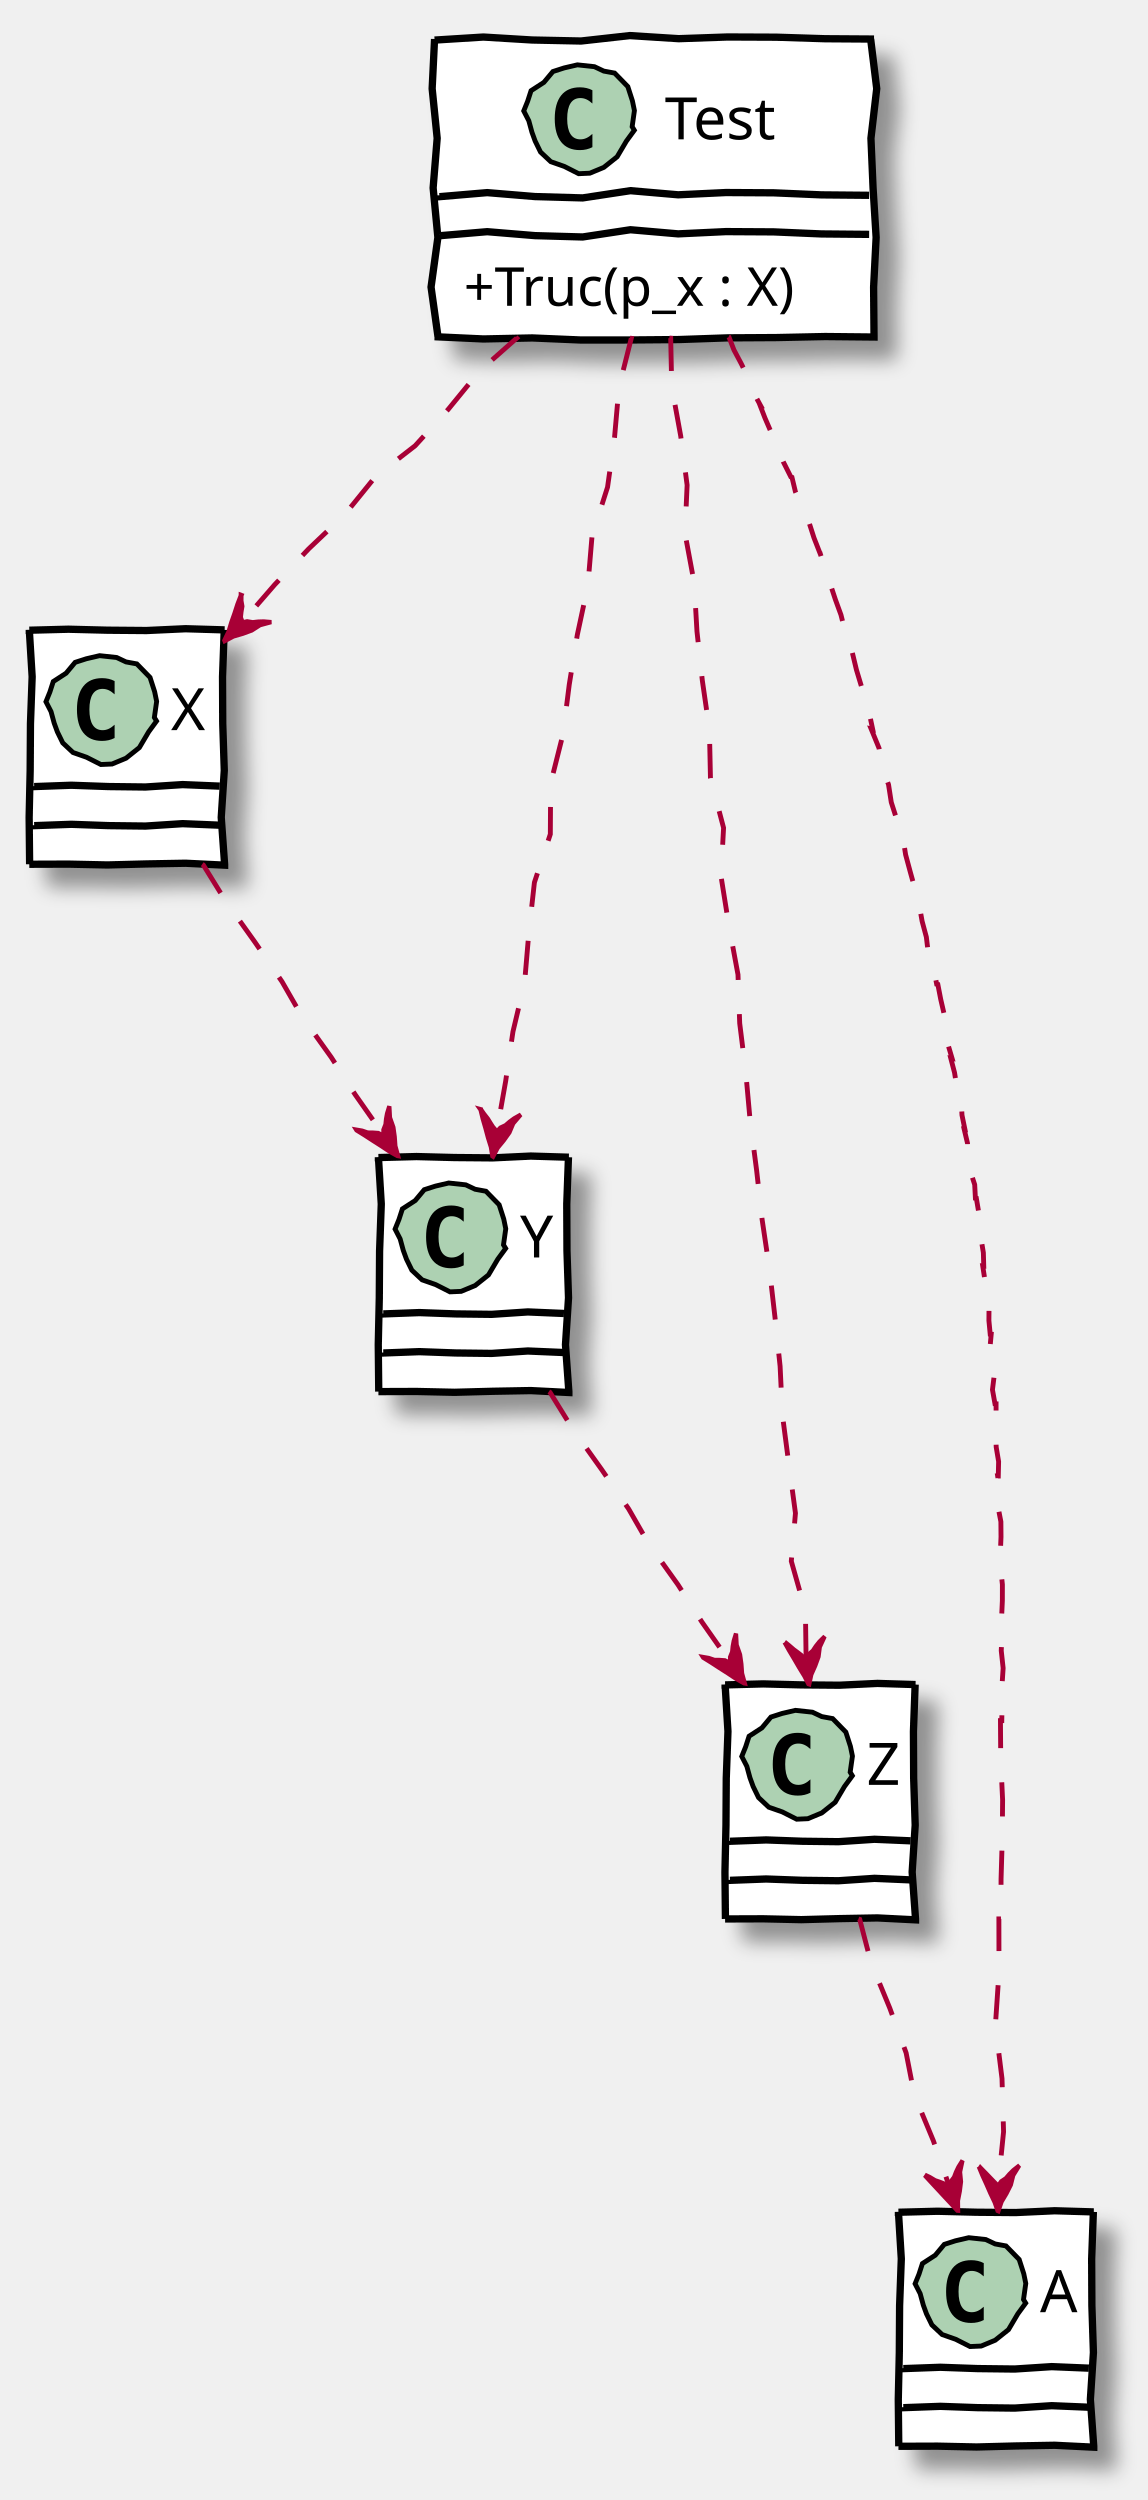
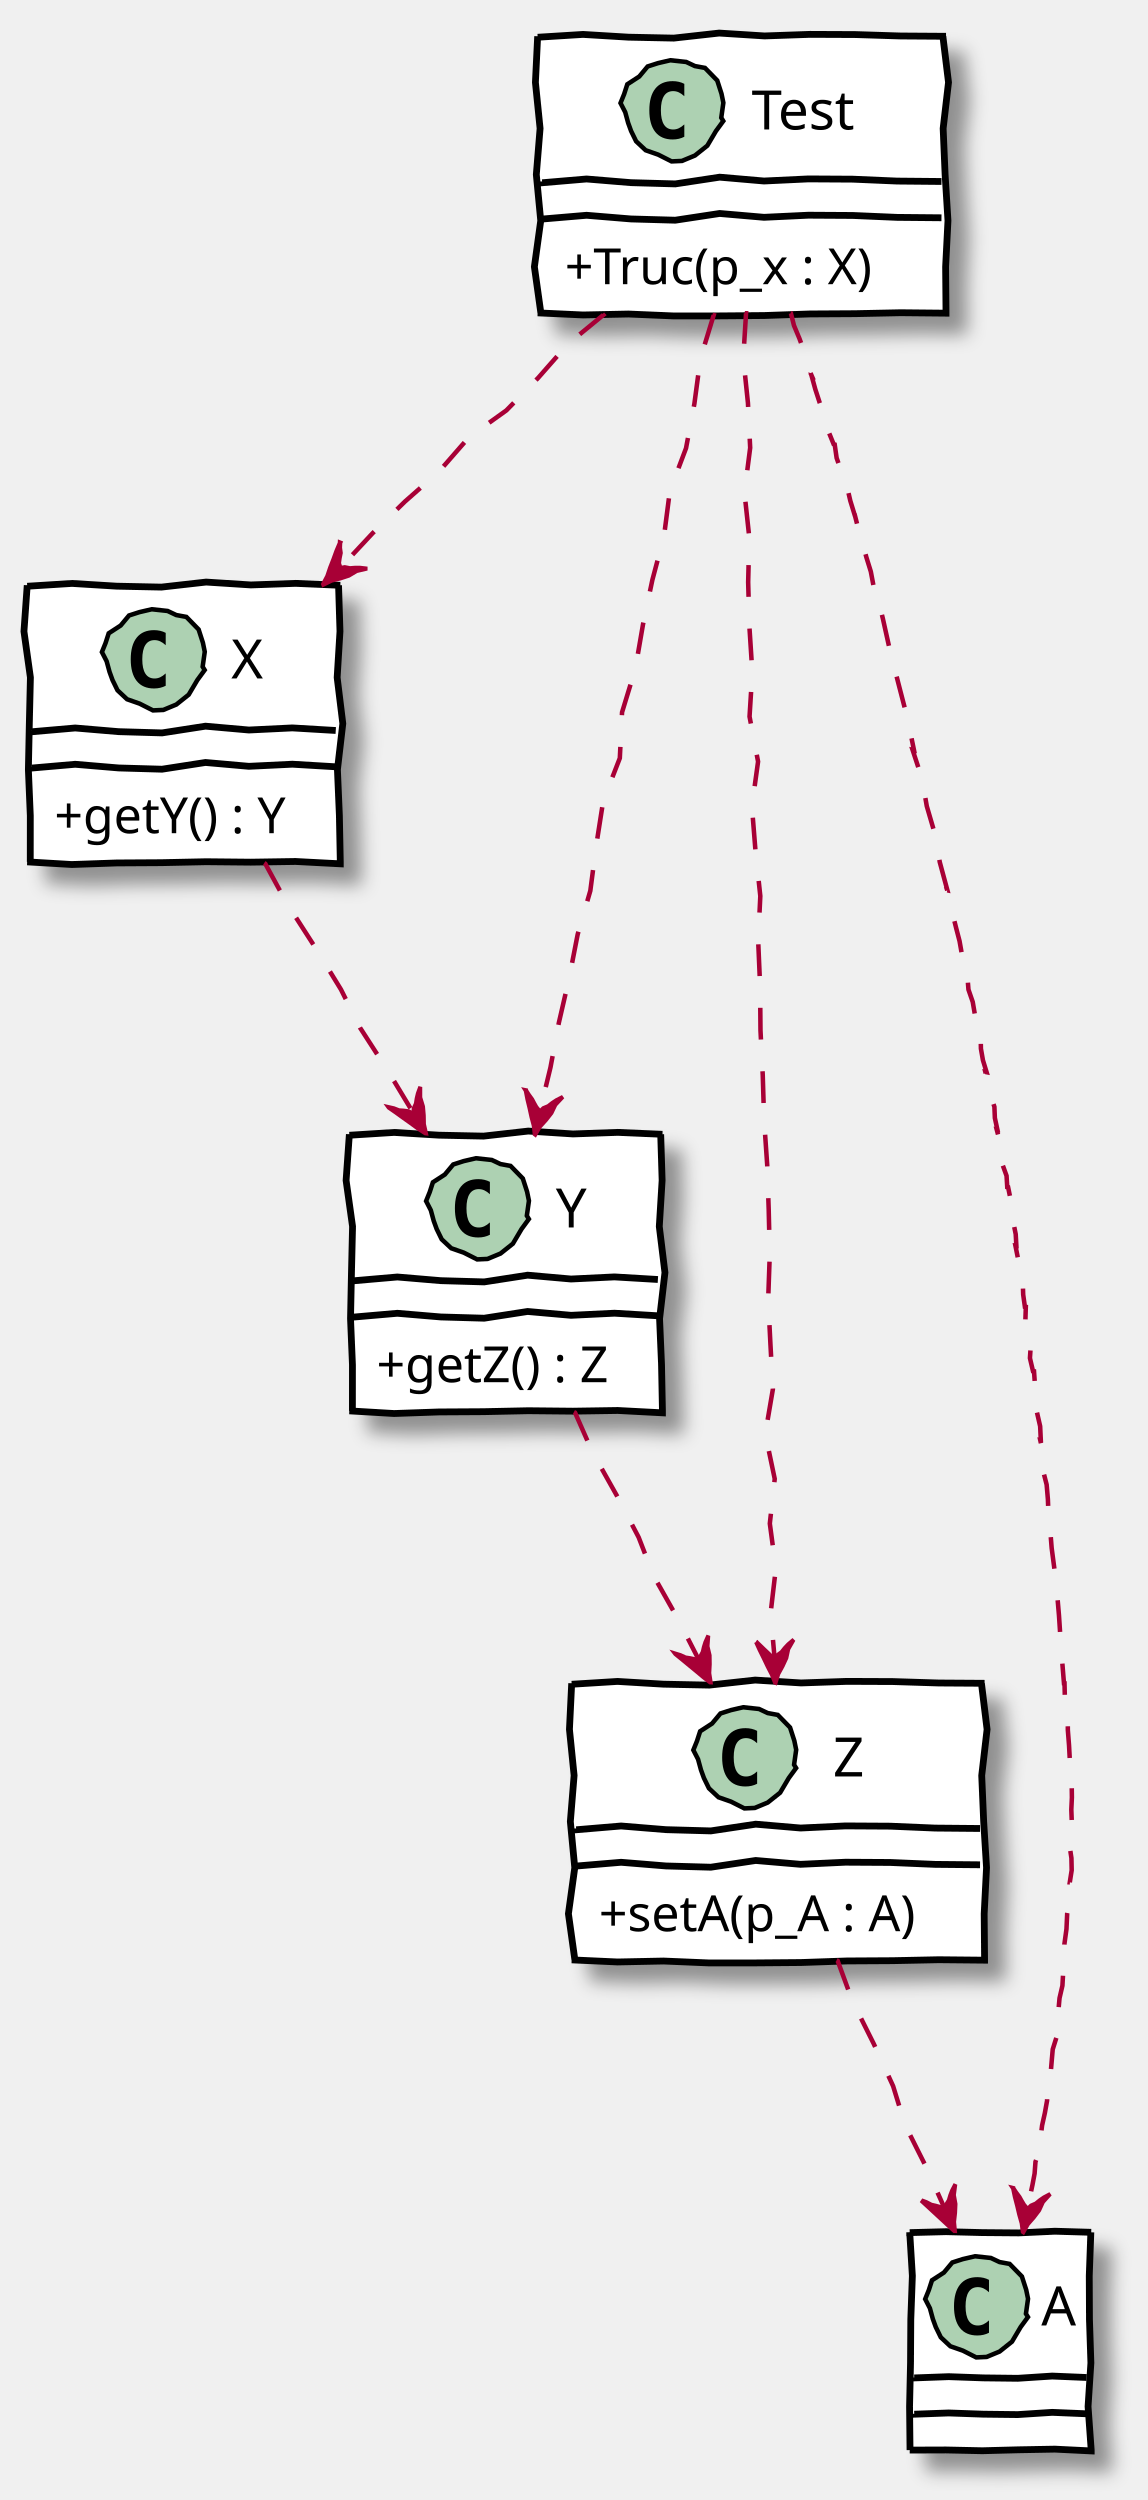
- <svg xmlns="http://www.w3.org/2000/svg" contentScriptType="application/ecmascript" contentStyleType="text/css" height="512px" preserveAspectRatio="none" style="width:235px;height:512px;" version="1.1" viewBox="0 0 235 512" width="235px" zoomAndPan="magnify">
+ <svg xmlns="http://www.w3.org/2000/svg" contentScriptType="application/ecmascript" contentStyleType="text/css" height="551px" preserveAspectRatio="none" style="width:253px;height:551px;" version="1.1" viewBox="0 0 253 551" width="253px" zoomAndPan="magnify">
  <defs>
-     <filter height="300%" id="f1698s5y8nftbn" width="300%" x="-1" y="-1">
+     <filter height="300%" id="fm6v992cgkgsv" width="300%" x="-1" y="-1">
      <feGaussianBlur result="blurOut" stdDeviation="2.0" />
      <feColorMatrix in="blurOut" result="blurOut2" type="matrix" values="0 0 0 0 0 0 0 0 0 0 0 0 0 0 0 0 0 0 .4 0" />
      <feOffset dx="4.0" dy="4.0" in="blurOut2" result="blurOut3" />
      <feBlend in="SourceGraphic" in2="blurOut3" mode="normal" />
    </filter>
  </defs>
  <g>
-     <polygon fill="#FFFFFF" filter="url(#f1698s5y8nftbn)" points="89,8,89,8.21,99,7.586,109,8.193,119,8.4,129,7.287,139,7.922,149,7.574,159,7.617,169,7.932,179,8,178.309,8,179.554,18.159,178.37,28.318,178.802,38.477,179.432,48.637,178.914,58.796,179,68.955,179,69.023,169,68.923,159,69.134,149,69.194,139,69.541,129,69.626,119,69.634,109,69.21,99,69.419,89,68.955,89.702,68.955,88.279,58.796,89.678,48.637,88.704,38.477,89.534,28.318,88.505,18.159,89,8" style="stroke: #000000; stroke-width: 1.5;" />
-     <polygon fill="#ADD1B2" points="129.911,26.676,128.298,28.879,126.391,32.106,123.664,34.28,120.797,35.47,118.512,35.573,115.575,34.086,112.803,33.114,110.7,31.141,109.596,28.883,108.942,27.084,108.301,24.736,107.26,22.715,108.06,20.741,108.76,18.579,111.389,16.869,113.239,14.651,115.528,13.914,118.25,13.28,121.74,13.657,123.652,14.559,125.875,14.967,128.577,17.736,129.519,20.659,129.929,22.653,129.465,25.94" style="stroke: #000000; stroke-width: 1.0;" />
-     <path d="M121.323,30.143 Q120.742,30.442 120.103,30.591 Q119.464,30.741 118.758,30.741 Q116.251,30.741 114.931,29.089 Q113.612,27.437 113.612,24.316 Q113.612,21.186 114.931,19.535 Q116.251,17.883 118.758,17.883 Q119.464,17.883 120.111,18.032 Q120.759,18.182 121.323,18.48 L121.323,21.203 Q120.692,20.622 120.099,20.352 Q119.505,20.082 118.874,20.082 Q117.53,20.082 116.845,21.149 Q116.16,22.216 116.16,24.316 Q116.16,26.408 116.845,27.474 Q117.53,28.541 118.874,28.541 Q119.505,28.541 120.099,28.271 Q120.692,28.002 121.323,27.42 Z " />
-     <text fill="#000000" font-family="sans-serif" font-size="12" lengthAdjust="spacingAndGlyphs" textLength="25" x="136.15" y="28.535">Test</text>
-     <path d="M90,40 L90,40.28 L99.778,39.448 L109.556,40.258 L119.333,40.533 L129.111,39.049 L138.889,39.896 L148.667,39.431 L158.444,39.489 L168.222,39.909 L178,40 " fill="#FFFFFF" style="stroke: #000000; stroke-width: 1.5;" />
-     <path d="M90,48 L90,48.28 L99.778,47.448 L109.556,48.258 L119.333,48.533 L129.111,47.049 L138.889,47.896 L148.667,47.431 L158.444,47.489 L168.222,47.909 L178,48 " fill="#FFFFFF" style="stroke: #000000; stroke-width: 1.5;" />
-     <text fill="#000000" font-family="sans-serif" font-size="11" lengthAdjust="spacingAndGlyphs" textLength="78" x="95" y="62.635">+Truc(p_x : X)</text>
-     <polygon fill="#FFFFFF" filter="url(#f1698s5y8nftbn)" points="6,129,6,129.07,14,128.862,22,129.064,30,129.133,38,128.762,46,129,45.922,129,45.574,138.6,45.617,148.2,45.932,157.8,45.309,167.4,46,177,46,177.185,38,176.79,30,176.934,22,177.144,14,176.971,6,177,6.068,177,5.968,167.4,6.178,157.8,6.239,148.2,6.586,138.6,6,129" style="stroke: #000000; stroke-width: 1.5;" />
-     <polygon fill="#ADD1B2" points="32.061,147.676,30.448,149.879,28.541,153.106,25.814,155.28,22.947,156.47,20.662,156.573,17.725,155.085,14.953,154.114,12.85,152.141,11.746,149.883,11.092,148.084,10.451,145.736,9.41,143.714,10.21,141.741,10.91,139.579,13.539,137.869,15.389,135.651,17.678,134.914,20.4,134.28,23.89,134.657,25.802,135.559,28.025,135.967,30.727,138.736,31.669,141.659,32.079,143.653,31.615,146.94" style="stroke: #000000; stroke-width: 1.0;" />
-     <path d="M23.473,151.143 Q22.892,151.442 22.253,151.591 Q21.614,151.741 20.908,151.741 Q18.401,151.741 17.081,150.089 Q15.762,148.437 15.762,145.316 Q15.762,142.186 17.081,140.535 Q18.401,138.883 20.908,138.883 Q21.614,138.883 22.261,139.032 Q22.909,139.182 23.473,139.481 L23.473,142.203 Q22.842,141.622 22.249,141.352 Q21.655,141.083 21.024,141.083 Q19.68,141.083 18.995,142.149 Q18.31,143.216 18.31,145.316 Q18.31,147.408 18.995,148.474 Q19.68,149.541 21.024,149.541 Q21.655,149.541 22.249,149.271 Q22.842,149.001 23.473,148.42 Z " />
-     <text fill="#000000" font-family="sans-serif" font-size="12" lengthAdjust="spacingAndGlyphs" textLength="8" x="35" y="149.535">X</text>
-     <path d="M7,161 L7,161.093 L14.6,160.816 L22.2,161.086 L29.8,161.178 L37.4,160.683 L45,161 " fill="#FFFFFF" style="stroke: #000000; stroke-width: 1.5;" />
-     <path d="M7,169 L7,169.093 L14.6,168.816 L22.2,169.086 L29.8,169.178 L37.4,168.683 L45,169 " fill="#FFFFFF" style="stroke: #000000; stroke-width: 1.5;" />
-     <polygon fill="#FFFFFF" filter="url(#f1698s5y8nftbn)" points="184,453,184,453.07,192,452.862,200,453.064,208,453.133,216,452.762,224,453,223.922,453,223.573,462.6,223.617,472.2,223.932,481.8,223.309,491.4,224,501,224,501.185,216,500.79,208,500.934,200,501.144,192,500.971,184,501,184.068,501,183.968,491.4,184.179,481.8,184.239,472.2,184.586,462.6,184,453" style="stroke: #000000; stroke-width: 1.5;" />
-     <polygon fill="#ADD1B2" points="210.061,471.676,208.448,473.879,206.541,477.106,203.814,479.28,200.947,480.47,198.662,480.573,195.725,479.086,192.953,478.114,190.85,476.141,189.746,473.883,189.092,472.084,188.451,469.736,187.41,467.714,188.21,465.741,188.91,463.579,191.539,461.87,193.389,459.651,195.678,458.914,198.4,458.28,201.89,458.657,203.802,459.558,206.025,459.967,208.727,462.736,209.669,465.659,210.079,467.653,209.615,470.94" style="stroke: #000000; stroke-width: 1.0;" />
-     <path d="M201.473,475.143 Q200.892,475.442 200.253,475.591 Q199.614,475.741 198.908,475.741 Q196.401,475.741 195.082,474.089 Q193.762,472.437 193.762,469.316 Q193.762,466.187 195.082,464.535 Q196.401,462.883 198.908,462.883 Q199.614,462.883 200.261,463.032 Q200.909,463.182 201.473,463.481 L201.473,466.203 Q200.842,465.622 200.249,465.352 Q199.655,465.082 199.024,465.082 Q197.68,465.082 196.995,466.149 Q196.31,467.216 196.31,469.316 Q196.31,471.408 196.995,472.474 Q197.68,473.541 199.024,473.541 Q199.655,473.541 200.249,473.271 Q200.842,473.002 201.473,472.42 Z " />
-     <text fill="#000000" font-family="sans-serif" font-size="12" lengthAdjust="spacingAndGlyphs" textLength="8" x="213" y="473.535">A</text>
-     <path d="M185,485 L185,485.093 L192.6,484.816 L200.2,485.086 L207.8,485.178 L215.4,484.683 L223,485 " fill="#FFFFFF" style="stroke: #000000; stroke-width: 1.5;" />
-     <path d="M185,493 L185,493.093 L192.6,492.816 L200.2,493.086 L207.8,493.178 L215.4,492.683 L223,493 " fill="#FFFFFF" style="stroke: #000000; stroke-width: 1.5;" />
-     <polygon fill="#FFFFFF" filter="url(#f1698s5y8nftbn)" points="77.5,237,77.5,237.07,85.3,236.862,93.1,237.064,100.9,237.133,108.7,236.762,116.5,237,116.422,237,116.073,246.6,116.117,256.2,116.432,265.8,115.809,275.4,116.5,285,116.5,285.185,108.7,284.79,100.9,284.934,93.1,285.144,85.3,284.971,77.5,285,77.568,285,77.468,275.4,77.678,265.8,77.739,256.2,78.086,246.6,77.5,237" style="stroke: #000000; stroke-width: 1.5;" />
-     <polygon fill="#ADD1B2" points="103.561,255.676,101.948,257.879,100.041,261.106,97.314,263.28,94.447,264.47,92.162,264.573,89.225,263.086,86.453,262.114,84.35,260.141,83.246,257.883,82.592,256.084,81.951,253.736,80.91,251.714,81.71,249.741,82.41,247.579,85.039,245.869,86.889,243.651,89.178,242.914,91.9,242.28,95.39,242.657,97.302,243.559,99.525,243.967,102.227,246.736,103.169,249.659,103.579,251.653,103.115,254.94" style="stroke: #000000; stroke-width: 1.0;" />
-     <path d="M94.973,259.143 Q94.392,259.442 93.753,259.591 Q93.114,259.741 92.408,259.741 Q89.901,259.741 88.582,258.089 Q87.262,256.437 87.262,253.316 Q87.262,250.186 88.582,248.535 Q89.901,246.883 92.408,246.883 Q93.114,246.883 93.761,247.032 Q94.409,247.182 94.973,247.481 L94.973,250.203 Q94.342,249.622 93.749,249.352 Q93.155,249.083 92.524,249.083 Q91.18,249.083 90.495,250.149 Q89.81,251.216 89.81,253.316 Q89.81,255.408 90.495,256.474 Q91.18,257.541 92.524,257.541 Q93.155,257.541 93.749,257.271 Q94.342,257.002 94.973,256.42 Z " />
-     <text fill="#000000" font-family="sans-serif" font-size="12" lengthAdjust="spacingAndGlyphs" textLength="7" x="106.5" y="257.535">Y</text>
-     <path d="M78.5,269 L78.5,269.093 L85.9,268.816 L93.3,269.086 L100.7,269.178 L108.1,268.683 L115.5,269 " fill="#FFFFFF" style="stroke: #000000; stroke-width: 1.5;" />
-     <path d="M78.5,277 L78.5,277.093 L85.9,276.816 L93.3,277.086 L100.7,277.178 L108.1,276.683 L115.5,277 " fill="#FFFFFF" style="stroke: #000000; stroke-width: 1.5;" />
-     <polygon fill="#FFFFFF" filter="url(#f1698s5y8nftbn)" points="148.5,345,148.5,345.07,156.3,344.862,164.1,345.064,171.9,345.133,179.7,344.762,187.5,345,187.422,345,187.073,354.6,187.117,364.2,187.432,373.8,186.809,383.4,187.5,393,187.5,393.185,179.7,392.79,171.9,392.934,164.1,393.144,156.3,392.971,148.5,393,148.568,393,148.468,383.4,148.679,373.8,148.739,364.2,149.086,354.6,148.5,345" style="stroke: #000000; stroke-width: 1.5;" />
-     <polygon fill="#ADD1B2" points="174.561,363.676,172.948,365.879,171.041,369.106,168.314,371.28,165.447,372.47,163.162,372.573,160.225,371.086,157.453,370.114,155.35,368.141,154.246,365.883,153.592,364.084,152.951,361.736,151.91,359.714,152.71,357.741,153.41,355.579,156.039,353.87,157.889,351.651,160.178,350.914,162.9,350.28,166.39,350.657,168.302,351.558,170.525,351.967,173.227,354.736,174.169,357.659,174.579,359.653,174.115,362.94" style="stroke: #000000; stroke-width: 1.0;" />
-     <path d="M165.973,367.143 Q165.392,367.442 164.753,367.591 Q164.114,367.741 163.408,367.741 Q160.901,367.741 159.582,366.089 Q158.262,364.437 158.262,361.316 Q158.262,358.187 159.582,356.535 Q160.901,354.883 163.408,354.883 Q164.114,354.883 164.761,355.032 Q165.409,355.182 165.973,355.481 L165.973,358.203 Q165.342,357.622 164.749,357.352 Q164.155,357.082 163.524,357.082 Q162.18,357.082 161.495,358.149 Q160.81,359.216 160.81,361.316 Q160.81,363.408 161.495,364.474 Q162.18,365.541 163.524,365.541 Q164.155,365.541 164.749,365.271 Q165.342,365.002 165.973,364.42 Z " />
-     <text fill="#000000" font-family="sans-serif" font-size="12" lengthAdjust="spacingAndGlyphs" textLength="7" x="177.5" y="365.535">Z</text>
-     <path d="M149.5,377 L149.5,377.093 L156.9,376.816 L164.3,377.086 L171.7,377.178 L179.1,376.683 L186.5,377 " fill="#FFFFFF" style="stroke: #000000; stroke-width: 1.5;" />
-     <path d="M149.5,385 L149.5,385.093 L156.9,384.816 L164.3,385.086 L171.7,385.178 L179.1,384.683 L186.5,385 " fill="#FFFFFF" style="stroke: #000000; stroke-width: 1.5;" />
-     <path d="M105.62,69.06 L105.822,69.254 L98.224,75.966 L91.811,83.816 L85.012,91.295 L76.944,97.556 L70.558,105.432 L63.225,112.399 L56.269,119.727 L49.64,127.37 " fill="none" style="stroke: #A80036; stroke-width: 1.0; stroke-dasharray: 7.0,7.0;" />
-     <polygon fill="#A80036" points="46.01,131.16,46.036,131.225,47.783,130.292,49.685,129.739,51.536,129.062,53.222,127.978,55.137,127.458,55.136,127.432,54.003,127.336,52.872,127.371,51.743,127.497,50.608,127.31,49.481,127.561,49.665,127.564,49.25,126.426,49.374,125.297,49.563,124.17,49.37,123.035,49.378,121.905,49.399,121.913,48.694,123.752,48.087,125.627,47.432,127.485,46.867,129.376,46.01,131.16" style="stroke: #A80036; stroke-width: 1.0;" />
-     <path d="M149.21,69.01 L149.295,69.049 L150.313,71.669 L151.828,74.519 L153.182,77.294 L154.003,79.822 L155.561,82.692 L155.529,82.679 L156.667,85.612 L157.965,88.613 L159.375,91.662 L160.401,94.548 L161.964,97.662 L162.194,97.75 L162.897,100.691 L164.271,103.888 L165.727,107.116 L166.707,110.162 L167.937,113.304 L167.966,113.313 L168.936,116.439 L170.038,119.607 L171.076,122.754 L172.235,125.941 L173,129 L173.287,129.081 L174.437,133.16 L175.401,137.187 L176.637,141.29 L177.886,145.397 L178.731,149.39 L178.422,149.307 L180.026,153.214 L180.611,156.847 L181.971,160.688 L182.533,164.315 L183.75,168.118 L183.72,168.11 L184.94,171.66 L185.469,175.036 L186.406,178.514 L187.377,182.001 L188.101,185.427 L188.281,185.468 L188.845,188.654 L189.718,191.91 L190.092,195.051 L191.209,198.364 L191.832,201.563 L192.07,201.613 L192.657,204.645 L193.361,207.702 L193.516,210.645 L194.073,213.671 L194.988,216.772 L194.716,216.723 L195.488,219.673 L195.954,222.567 L196.863,225.542 L197.014,228.379 L197.616,231.298 L197.466,231.276 L198.146,234.132 L198.182,236.89 L198.676,239.718 L199.618,242.614 L199.762,245.388 L199.955,245.412 L200.428,248.208 L200.304,250.93 L200.929,253.744 L201.391,256.539 L201.472,259.286 L201.263,259.267 L201.694,262.072 L202.056,264.872 L202.553,267.685 L202.527,270.447 L202.793,273.238 L202.998,273.252 L202.743,276.071 L202.883,278.917 L203.602,281.803 L203.256,284.616 L203.769,287.488 L203.995,287.499 L203.997,290.451 L203.922,293.401 L204.02,296.358 L204.517,299.333 L204.449,302.283 L204.316,302.279 L204.797,305.407 L204.375,308.509 L204.98,311.64 L205.006,314.756 L204.877,317.866 L204.986,317.868 L204.942,321.19 L205.289,324.518 L205.283,327.841 L205.131,331.162 L205.1,334.485 L205.219,334.485 L205.055,338.064 L205.444,341.645 L205.207,345.224 L205.228,348.804 L205.164,352.383 L204.893,352.382 L204.951,360.506 L205.334,368.631 L205.257,376.754 L205.014,384.877 L205,393 L204.571,392.995 L204.594,403.895 L203.857,414.786 L205.211,425.7 L205.53,436.602 L204.43,447.49 " fill="none" style="stroke: #A80036; stroke-width: 1.0; stroke-dasharray: 7.0,7.0;" />
-     <polygon fill="#A80036" points="204.36,452.75,204.424,452.779,205.06,450.904,206.07,449.2,206.958,447.441,207.447,445.497,208.488,443.808,208.47,443.789,207.578,444.495,206.776,445.293,206.038,446.157,205.082,446.797,204.431,447.75,204.564,447.879,203.492,446.793,202.807,446.082,202.169,445.417,201.257,444.485,200.489,443.694,200.51,443.703,201.253,445.501,202.092,447.34,202.885,449.159,203.765,451.015,204.36,452.75" style="stroke: #A80036; stroke-width: 1.0;" />
-     <path d="M129.01,69.24 L129.286,69.286 L126.762,79.296 L125.858,89.578 L124.426,99.771 L121.259,109.673 L120.392,119.96 L118.23,130.031 L116.584,140.188 L115.295,150.405 L112.773,160.415 L112.707,170.837 L109.447,180.723 L108.312,190.966 L107.437,201.253 L105.053,211.286 L103.553,221.468 L101.76,231.6 " fill="none" style="stroke: #A80036; stroke-width: 1.0; stroke-dasharray: 7.0,7.0;" />
-     <polygon fill="#A80036" points="100.9,236.77,100.958,236.809,101.872,235.051,103.128,233.521,104.273,231.916,105.051,230.069,106.337,228.558,106.322,228.537,105.333,229.098,104.419,229.766,103.559,230.508,102.517,230.995,101.729,231.839,101.879,231.946,100.901,230.796,100.363,229.958,99.877,229.158,99.081,228.136,98.448,227.231,98.469,227.237,98.928,229.137,99.486,231.062,99.996,232.974,100.599,234.911,100.9,236.77" style="stroke: #A80036; stroke-width: 1.0;" />
-     <path d="M137.08,69.23 L137.359,69.259 L137.568,79.197 L139.411,89.305 L140.722,99.357 L140.284,109.228 L142.164,119.34 L142.739,129.316 L143.833,139.346 L145.289,149.413 L145.5,159.352 L148.188,169.547 L147.656,179.408 L149.267,189.492 L151.139,199.602 L151.49,209.555 L152.732,219.601 L153.636,229.611 L154.953,239.664 L156.071,249.696 L157.567,259.768 L158.718,269.804 L159.766,279.829 L160.241,289.795 L161.555,299.847 L162.909,309.904 L162.059,319.733 L164.952,329.949 L165.09,339.88 " fill="none" style="stroke: #A80036; stroke-width: 1.0; stroke-dasharray: 7.0,7.0;" />
-     <polygon fill="#A80036" points="165.61,344.86,165.677,344.882,166.089,342.944,166.892,341.134,167.568,339.283,167.826,337.295,168.663,335.496,168.643,335.48,167.839,336.285,167.137,337.172,166.505,338.116,165.63,338.863,165.095,339.887,165.212,340.03,164.085,339.01,163.298,338.409,162.552,337.858,161.565,337.011,160.705,336.319,160.725,336.331,161.677,338.022,162.719,339.765,163.717,341.483,164.798,343.249,165.61,344.86" style="stroke: #A80036; stroke-width: 1.0;" />
-     <path d="M41.41,177 L41.643,177.156 L46.252,184.608 L52.227,192.975 L57.757,201.044 L61.825,208.134 L67.831,216.521 L72.746,224.178 L78.52,232.41 " fill="none" style="stroke: #A80036; stroke-width: 1.0; stroke-dasharray: 7.0,7.0;" />
-     <polygon fill="#A80036" points="81.38,236.68,81.449,236.692,80.906,234.716,80.769,232.81,80.499,230.881,79.796,228.877,79.693,226.977,79.667,226.972,79.334,228.059,79.129,229.172,79.013,230.302,78.59,231.372,78.597,232.526,78.632,232.707,77.446,232.101,76.364,232.023,75.295,232.01,74.151,231.621,73.047,231.43,73.059,231.449,74.708,232.471,76.412,233.58,78.089,234.648,79.817,235.795,81.38,236.68" style="stroke: #A80036; stroke-width: 1.0;" />
-     <path d="M112.41,285 L112.643,285.156 L117.252,292.608 L123.227,300.975 L128.757,309.044 L132.825,316.134 L138.831,324.521 L143.746,332.178 L149.52,340.41 " fill="none" style="stroke: #A80036; stroke-width: 1.0; stroke-dasharray: 7.0,7.0;" />
-     <polygon fill="#A80036" points="152.38,344.68,152.449,344.692,151.906,342.716,151.769,340.81,151.499,338.881,150.796,336.877,150.693,334.977,150.667,334.972,150.334,336.059,150.129,337.172,150.013,338.302,149.59,339.372,149.597,340.526,149.632,340.707,148.446,340.101,147.364,340.023,146.295,340.01,145.151,339.621,144.047,339.43,144.059,339.449,145.708,340.471,147.412,341.58,149.089,342.647,150.817,343.795,152.38,344.68" style="stroke: #A80036; stroke-width: 1.0;" />
-     <path d="M175.81,393 L176.075,393.09 L178.374,401.911 L182.227,411.26 L185.575,420.436 L187.256,429.047 L191.145,438.408 L194.33,447.53 " fill="none" style="stroke: #A80036; stroke-width: 1.0; stroke-dasharray: 7.0,7.0;" />
-     <polygon fill="#A80036" points="196.08,452.68,196.15,452.686,196.12,450.706,196.499,448.762,196.745,446.807,196.553,444.812,196.967,442.871,196.944,442.86,196.34,443.824,195.853,444.845,195.448,445.906,194.762,446.83,194.469,447.947,194.55,448.112,193.361,447.259,192.41,446.888,191.487,446.577,190.396,445.923,189.393,445.449,189.41,445.464,190.723,446.888,192.112,448.382,193.464,449.842,194.886,451.366,196.08,452.68" style="stroke: #A80036; stroke-width: 1.0;" />
+     <polygon fill="#FFFFFF" filter="url(#fm6v992cgkgsv)" points="118.5,8,118.5,8.21,128.5,7.586,138.5,8.193,148.5,8.4,158.5,7.287,168.5,7.922,178.5,7.574,188.5,7.617,198.5,7.932,208.5,8,207.809,8,209.054,18.159,207.87,28.318,208.302,38.477,208.932,48.637,208.414,58.796,208.5,68.955,208.5,69.023,198.5,68.923,188.5,69.134,178.5,69.194,168.5,69.541,158.5,69.626,148.5,69.634,138.5,69.21,128.5,69.419,118.5,68.955,119.202,68.955,117.779,58.796,119.178,48.637,118.204,38.477,119.034,28.318,118.005,18.159,118.5,8" style="stroke: #000000; stroke-width: 1.5;" />
+     <polygon fill="#ADD1B2" points="159.411,26.676,157.798,28.879,155.891,32.106,153.164,34.28,150.297,35.47,148.012,35.573,145.075,34.086,142.303,33.114,140.2,31.141,139.096,28.883,138.442,27.084,137.801,24.736,136.76,22.715,137.56,20.741,138.26,18.579,140.889,16.869,142.739,14.651,145.028,13.914,147.75,13.28,151.24,13.657,153.152,14.559,155.375,14.967,158.077,17.736,159.019,20.659,159.429,22.653,158.965,25.94" style="stroke: #000000; stroke-width: 1.0;" />
+     <path d="M150.823,30.143 Q150.242,30.442 149.603,30.591 Q148.964,30.741 148.258,30.741 Q145.751,30.741 144.431,29.089 Q143.112,27.437 143.112,24.316 Q143.112,21.186 144.431,19.535 Q145.751,17.883 148.258,17.883 Q148.964,17.883 149.611,18.032 Q150.259,18.182 150.823,18.48 L150.823,21.203 Q150.192,20.622 149.599,20.352 Q149.005,20.082 148.374,20.082 Q147.03,20.082 146.345,21.149 Q145.66,22.216 145.66,24.316 Q145.66,26.408 146.345,27.474 Q147.03,28.541 148.374,28.541 Q149.005,28.541 149.599,28.271 Q150.192,28.002 150.823,27.42 Z " />
+     <text fill="#000000" font-family="sans-serif" font-size="12" lengthAdjust="spacingAndGlyphs" textLength="25" x="165.65" y="28.535">Test</text>
+     <path d="M119.5,40 L119.5,40.28 L129.278,39.448 L139.056,40.258 L148.833,40.533 L158.611,39.049 L168.389,39.896 L178.167,39.431 L187.944,39.489 L197.722,39.909 L207.5,40 " fill="#FFFFFF" style="stroke: #000000; stroke-width: 1.5;" />
+     <path d="M119.5,48 L119.5,48.28 L129.278,47.448 L139.056,48.258 L148.833,48.533 L158.611,47.049 L168.389,47.896 L178.167,47.431 L187.944,47.489 L197.722,47.909 L207.5,48 " fill="#FFFFFF" style="stroke: #000000; stroke-width: 1.5;" />
+     <text fill="#000000" font-family="sans-serif" font-size="11" lengthAdjust="spacingAndGlyphs" textLength="78" x="124.5" y="62.635">+Truc(p_x : X)</text>
+     <polygon fill="#FFFFFF" filter="url(#fm6v992cgkgsv)" points="6,129,6,129.21,15.857,128.586,25.714,129.193,35.571,129.4,45.429,128.287,55.286,128.922,65.143,128.573,75,129,74.617,129,74.932,139.159,74.309,149.318,75.554,159.477,74.37,169.637,74.802,179.796,75,189.955,75,190.387,65.143,189.869,55.286,190.023,45.429,189.923,35.571,190.134,25.714,190.194,15.857,190.541,6,189.955,6.671,189.955,6.679,179.796,6.255,169.637,6.464,159.477,6.702,149.318,5.279,139.159,6,129" style="stroke: #000000; stroke-width: 1.5;" />
+     <polygon fill="#ADD1B2" points="45.111,147.676,43.498,149.879,41.591,153.106,38.864,155.28,35.997,156.47,33.712,156.573,30.775,155.085,28.003,154.114,25.899,152.141,24.796,149.883,24.142,148.084,23.501,145.736,22.46,143.714,23.26,141.741,23.96,139.579,26.589,137.869,28.439,135.651,30.728,134.914,33.45,134.28,36.94,134.657,38.852,135.559,41.075,135.967,43.777,138.736,44.719,141.659,45.129,143.653,44.665,146.94" style="stroke: #000000; stroke-width: 1.0;" />
+     <path d="M36.523,151.143 Q35.942,151.442 35.303,151.591 Q34.664,151.741 33.958,151.741 Q31.451,151.741 30.131,150.089 Q28.812,148.437 28.812,145.316 Q28.812,142.186 30.131,140.535 Q31.451,138.883 33.958,138.883 Q34.664,138.883 35.311,139.032 Q35.959,139.182 36.523,139.481 L36.523,142.203 Q35.892,141.622 35.299,141.352 Q34.705,141.083 34.074,141.083 Q32.73,141.083 32.045,142.149 Q31.36,143.216 31.36,145.316 Q31.36,147.408 32.045,148.474 Q32.73,149.541 34.074,149.541 Q34.705,149.541 35.299,149.271 Q35.892,149.001 36.523,148.42 Z " />
+     <text fill="#000000" font-family="sans-serif" font-size="12" lengthAdjust="spacingAndGlyphs" textLength="8" x="50.95" y="149.535">X</text>
+     <path d="M7,161 L7,161.28 L16.571,160.448 L26.143,161.258 L35.714,161.533 L45.286,160.049 L54.857,160.896 L64.429,160.431 L74,161 " fill="#FFFFFF" style="stroke: #000000; stroke-width: 1.5;" />
+     <path d="M7,169 L7,169.28 L16.571,168.448 L26.143,169.258 L35.714,169.533 L45.286,168.049 L54.857,168.896 L64.429,168.431 L74,169 " fill="#FFFFFF" style="stroke: #000000; stroke-width: 1.5;" />
+     <text fill="#000000" font-family="sans-serif" font-size="11" lengthAdjust="spacingAndGlyphs" textLength="57" x="12" y="183.635">+getY() : Y</text>
+     <polygon fill="#FFFFFF" filter="url(#fm6v992cgkgsv)" points="200.5,492,200.5,492.07,208.5,491.862,216.5,492.064,224.5,492.133,232.5,491.762,240.5,492,240.422,492,240.073,501.6,240.117,511.2,240.432,520.8,239.809,530.4,240.5,540,240.5,540.184,232.5,539.79,224.5,539.934,216.5,540.144,208.5,539.971,200.5,540,200.568,540,200.468,530.4,200.679,520.8,200.739,511.2,201.086,501.6,200.5,492" style="stroke: #000000; stroke-width: 1.5;" />
+     <polygon fill="#ADD1B2" points="226.561,510.676,224.948,512.879,223.041,516.106,220.314,518.28,217.447,519.47,215.162,519.573,212.225,518.086,209.453,517.114,207.35,515.141,206.246,512.883,205.592,511.084,204.951,508.736,203.91,506.714,204.71,504.741,205.41,502.579,208.039,500.87,209.889,498.651,212.178,497.914,214.9,497.28,218.39,497.657,220.302,498.558,222.525,498.967,225.227,501.736,226.169,504.659,226.579,506.653,226.115,509.94" style="stroke: #000000; stroke-width: 1.0;" />
+     <path d="M217.973,514.143 Q217.392,514.442 216.753,514.591 Q216.114,514.741 215.408,514.741 Q212.901,514.741 211.582,513.089 Q210.262,511.437 210.262,508.316 Q210.262,505.187 211.582,503.535 Q212.901,501.883 215.408,501.883 Q216.114,501.883 216.761,502.032 Q217.409,502.182 217.973,502.481 L217.973,505.203 Q217.342,504.622 216.749,504.352 Q216.155,504.082 215.524,504.082 Q214.18,504.082 213.495,505.149 Q212.81,506.216 212.81,508.316 Q212.81,510.408 213.495,511.474 Q214.18,512.541 215.524,512.541 Q216.155,512.541 216.749,512.271 Q217.342,512.001 217.973,511.42 Z " />
+     <text fill="#000000" font-family="sans-serif" font-size="12" lengthAdjust="spacingAndGlyphs" textLength="8" x="229.5" y="512.535">A</text>
+     <path d="M201.5,524 L201.5,524.093 L209.1,523.816 L216.7,524.086 L224.3,524.178 L231.9,523.683 L239.5,524 " fill="#FFFFFF" style="stroke: #000000; stroke-width: 1.5;" />
+     <path d="M201.5,532 L201.5,532.093 L209.1,531.816 L216.7,532.086 L224.3,532.178 L231.9,531.683 L239.5,532 " fill="#FFFFFF" style="stroke: #000000; stroke-width: 1.5;" />
+     <polygon fill="#FFFFFF" filter="url(#fm6v992cgkgsv)" points="77,250,77,250.21,86.857,249.586,96.714,250.193,106.571,250.4,116.429,249.287,126.286,249.922,136.143,249.573,146,250,145.617,250,145.932,260.159,145.309,270.318,146.554,280.478,145.37,290.637,145.802,300.796,146,310.955,146,311.387,136.143,310.869,126.286,311.023,116.429,310.923,106.571,311.134,96.714,311.194,86.857,311.541,77,310.955,77.671,310.955,77.679,300.796,77.255,290.637,77.464,280.478,77.702,270.318,76.279,260.159,77,250" style="stroke: #000000; stroke-width: 1.5;" />
+     <polygon fill="#ADD1B2" points="116.561,268.676,114.948,270.879,113.041,274.106,110.314,276.28,107.447,277.47,105.162,277.573,102.225,276.086,99.453,275.114,97.35,273.141,96.246,270.883,95.592,269.084,94.951,266.736,93.91,264.714,94.71,262.741,95.41,260.579,98.039,258.87,99.889,256.651,102.178,255.914,104.9,255.28,108.39,255.657,110.302,256.558,112.525,256.967,115.227,259.736,116.169,262.659,116.579,264.653,116.115,267.94" style="stroke: #000000; stroke-width: 1.0;" />
+     <path d="M107.973,272.143 Q107.392,272.442 106.753,272.591 Q106.114,272.741 105.408,272.741 Q102.901,272.741 101.582,271.089 Q100.262,269.437 100.262,266.316 Q100.262,263.187 101.582,261.535 Q102.901,259.883 105.408,259.883 Q106.114,259.883 106.761,260.032 Q107.409,260.182 107.973,260.481 L107.973,263.203 Q107.342,262.622 106.749,262.352 Q106.155,262.082 105.524,262.082 Q104.18,262.082 103.495,263.149 Q102.81,264.216 102.81,266.316 Q102.81,268.408 103.495,269.474 Q104.18,270.541 105.524,270.541 Q106.155,270.541 106.749,270.271 Q107.342,270.002 107.973,269.42 Z " />
+     <text fill="#000000" font-family="sans-serif" font-size="12" lengthAdjust="spacingAndGlyphs" textLength="7" x="122.5" y="270.535">Y</text>
+     <path d="M78,282 L78,282.28 L87.571,281.448 L97.143,282.258 L106.714,282.533 L116.286,281.049 L125.857,281.896 L135.429,281.431 L145,282 " fill="#FFFFFF" style="stroke: #000000; stroke-width: 1.5;" />
+     <path d="M78,290 L78,290.28 L87.571,289.448 L97.143,290.258 L106.714,290.533 L116.286,289.049 L125.857,289.896 L135.429,289.431 L145,290 " fill="#FFFFFF" style="stroke: #000000; stroke-width: 1.5;" />
+     <text fill="#000000" font-family="sans-serif" font-size="11" lengthAdjust="spacingAndGlyphs" textLength="57" x="83" y="304.635">+getZ() : Z</text>
+     <polygon fill="#FFFFFF" filter="url(#fm6v992cgkgsv)" points="126,371,126,371.21,136.111,370.586,146.222,371.193,156.333,371.4,166.444,370.287,176.556,370.922,186.667,370.574,196.778,370.616,206.889,370.932,217,371,216.309,371,217.554,381.159,216.37,391.318,216.802,401.478,217.432,411.637,216.914,421.796,217,431.955,217,432.023,206.889,431.923,196.778,432.134,186.667,432.194,176.556,432.541,166.444,432.626,156.333,432.634,146.222,432.21,136.111,432.419,126,431.955,126.702,431.955,125.279,421.796,126.678,411.637,125.704,401.478,126.534,391.318,125.505,381.159,126,371" style="stroke: #000000; stroke-width: 1.5;" />
+     <polygon fill="#ADD1B2" points="175.461,389.676,173.848,391.879,171.941,395.106,169.214,397.28,166.347,398.47,164.062,398.573,161.125,397.086,158.353,396.114,156.25,394.141,155.146,391.883,154.492,390.084,153.851,387.736,152.81,385.714,153.61,383.741,154.31,381.579,156.939,379.87,158.789,377.651,161.078,376.914,163.8,376.28,167.29,376.657,169.202,377.558,171.425,377.967,174.127,380.736,175.069,383.659,175.479,385.653,175.015,388.94" style="stroke: #000000; stroke-width: 1.0;" />
+     <path d="M166.873,393.143 Q166.292,393.442 165.653,393.591 Q165.014,393.741 164.308,393.741 Q161.801,393.741 160.482,392.089 Q159.162,390.437 159.162,387.316 Q159.162,384.187 160.482,382.535 Q161.801,380.883 164.308,380.883 Q165.014,380.883 165.661,381.032 Q166.309,381.182 166.873,381.481 L166.873,384.203 Q166.242,383.622 165.649,383.352 Q165.055,383.082 164.424,383.082 Q163.08,383.082 162.395,384.149 Q161.71,385.216 161.71,387.316 Q161.71,389.408 162.395,390.474 Q163.08,391.541 164.424,391.541 Q165.055,391.541 165.649,391.271 Q166.242,391.002 166.873,390.42 Z " />
+     <text fill="#000000" font-family="sans-serif" font-size="12" lengthAdjust="spacingAndGlyphs" textLength="7" x="183.6" y="391.535">Z</text>
+     <path d="M127,403 L127,403.28 L136.889,402.448 L146.778,403.258 L156.667,403.533 L166.556,402.049 L176.444,402.896 L186.333,402.431 L196.222,402.489 L206.111,402.909 L216,403 " fill="#FFFFFF" style="stroke: #000000; stroke-width: 1.5;" />
+     <path d="M127,411 L127,411.28 L136.889,410.448 L146.778,411.258 L156.667,411.533 L166.556,410.049 L176.444,410.896 L186.333,410.431 L196.222,410.489 L206.111,410.909 L216,411 " fill="#FFFFFF" style="stroke: #000000; stroke-width: 1.5;" />
+     <text fill="#000000" font-family="sans-serif" font-size="11" lengthAdjust="spacingAndGlyphs" textLength="79" x="132" y="425.635">+setA(p_A : A)</text>
+     <path d="M132.78,69.22 L132.975,69.421 L125.21,75.775 L118.587,83.31 L111.592,90.46 L103.374,96.346 L96.777,103.908 L89.267,110.526 L82.121,117.52 L75.29,124.84 " fill="none" style="stroke: #A80036; stroke-width: 1.0; stroke-dasharray: 7.0,7.0;" />
+     <polygon fill="#A80036" points="71.26,128.74,71.284,128.806,73.062,127.933,74.981,127.446,76.855,126.833,78.577,125.807,80.508,125.353,80.508,125.327,79.375,125.193,78.244,125.189,77.114,125.276,75.98,125.05,74.852,125.262,75.037,125.265,74.66,124.127,74.823,122.998,75.051,121.871,74.897,120.737,74.943,119.606,74.964,119.614,74.197,121.429,73.525,123.282,72.807,125.116,72.178,126.986,71.26,128.74" style="stroke: #A80036; stroke-width: 1.0;" />
+     <path d="M174.23,69.03 L174.319,69.06 L174.992,71.734 L176.183,74.584 L177.206,77.376 L177.674,79.981 L178.91,82.846 L178.877,82.835 L179.694,85.797 L180.677,88.813 L181.775,91.865 L182.475,94.79 L183.732,97.894 L183.968,97.964 L184.392,100.936 L185.504,104.112 L186.7,107.314 L187.407,110.37 L188.371,113.503 L188.401,113.51 L189.183,116.599 L190.099,119.722 L190.951,122.828 L191.926,125.968 L192.5,129 L192.79,129.071 L194.583,136.345 L196.189,143.572 L198.069,150.867 L199.962,158.165 L201.448,165.363 L201.137,165.288 L203.213,171.605 L204.263,177.677 L206.094,183.935 L207.121,190.001 L208.806,196.224 L208.777,196.218 L209.761,199.088 L210.052,201.801 L210.752,204.607 L211.486,207.421 L211.972,210.179 L212.153,210.218 L212.544,212.835 L213.245,215.519 L213.445,218.095 L214.391,220.832 L214.841,223.462 L215.08,223.511 L215.555,226.071 L216.15,228.655 L216.193,231.128 L216.64,233.682 L217.445,236.309 L217.174,236.258 L217.894,238.833 L218.309,241.351 L219.167,243.952 L219.268,246.411 L219.819,248.954 L219.668,248.928 L220.354,251.506 L220.397,253.975 L220.897,256.521 L221.844,259.144 L221.995,261.631 L222.186,261.661 L222.72,264.27 L222.658,266.787 L223.342,269.42 L223.864,272.027 L224.007,274.576 L223.799,274.547 L224.341,277.26 L224.815,279.963 L225.422,282.684 L225.51,285.333 L225.888,288.023 L226.092,288.049 L226,290.829 L226.303,293.659 L227.18,296.561 L226.999,299.33 L227.672,302.206 L227.897,302.232 L228.107,305.248 L228.241,308.255 L228.547,311.282 L229.25,314.353 L229.392,317.361 L229.259,317.348 L229.991,320.66 L229.823,323.88 L230.678,327.206 L230.957,330.472 L231.081,333.722 L231.189,333.732 L231.785,341.18 L232.77,348.663 L233.404,356.114 L233.891,363.551 L234.5,371 L234.619,371.009 L234.702,374.421 L235.338,377.875 L235.349,381.281 L235.617,384.707 L235.801,388.126 L235.53,388.118 L235.705,390.795 L236.205,393.482 L236.244,396.154 L236.118,398.822 L236.221,401.496 L236.078,401.491 L236.036,404.167 L235.74,406.835 L236.141,409.525 L236.198,412.204 L235.781,414.868 L236.014,414.885 L235.833,418.317 L235.208,421.716 L235.051,425.15 L234.584,428.561 L234.5,432 L234.626,432.013 L234.316,434.815 L234.158,437.634 L233.519,440.402 L233.268,443.21 L233.035,446.021 L233.23,446.048 L232.892,448.891 L232.024,451.662 L231.772,454.517 L231.531,457.374 L231.072,460.201 L230.805,460.157 L230.777,462.975 L230.285,465.716 L229.678,468.438 L229.334,471.204 L228.822,473.941 L229.14,474 L228.219,476.456 L228.027,479.046 L227.548,481.584 L227.007,484.11 L226.49,486.64 " fill="none" style="stroke: #A80036; stroke-width: 1.0; stroke-dasharray: 7.0,7.0;" />
+     <polygon fill="#A80036" points="225.47,491.88,225.527,491.92,226.492,490.19,227.792,488.697,228.983,487.127,229.815,485.303,231.144,483.83,231.129,483.808,230.125,484.341,229.192,484.982,228.31,485.698,227.255,486.155,226.442,486.976,226.596,487.078,225.639,485.918,225.129,485.058,224.674,484.235,223.902,483.198,223.297,482.274,223.319,482.279,223.721,484.193,224.224,486.13,224.678,488.055,225.226,490.002,225.47,491.88" style="stroke: #A80036; stroke-width: 1.0;" />
+     <path d="M157.02,69.41 L157.294,69.469 L154.367,79.046 L153.045,88.97 L151.201,98.781 L147.637,108.22 L146.352,118.152 L143.784,127.806 L141.727,137.571 L140.024,147.413 L137.099,156.99 L136.608,167.094 L132.952,176.513 L131.402,186.387 L130.109,196.318 L127.322,205.925 L125.409,215.721 L123.165,225.445 L121.326,235.258 L118.98,244.96 " fill="none" style="stroke: #A80036; stroke-width: 1.0; stroke-dasharray: 7.0,7.0;" />
+     <polygon fill="#A80036" points="117.9,249.97,117.957,250.011,118.951,248.298,120.277,246.828,121.495,245.278,122.358,243.469,123.713,242.019,123.699,241.998,122.685,242.513,121.741,243.137,120.847,243.839,119.784,244.277,118.957,245.083,119.112,245.183,118.168,244.018,117.677,243.145,117.24,242.308,116.483,241.263,115.894,240.328,115.916,240.332,116.285,242.254,116.754,244.197,117.176,246.129,117.69,248.081,117.9,249.97" style="stroke: #A80036; stroke-width: 1.0;" />
+     <path d="M164.15,69.04 L164.43,69.046 L163.817,78.908 L164.846,88.806 L165.34,98.692 L164.075,108.539 L165.141,118.438 L164.895,128.307 L165.172,138.189 L165.811,148.078 L165.199,157.94 L167.078,167.856 L165.719,177.701 L166.514,187.594 L167.573,197.493 L167.102,207.357 L167.526,217.242 L167.611,227.119 L168.111,237.005 L168.411,246.887 L169.092,256.777 L169.424,266.66 L169.655,276.54 L169.307,286.408 L169.805,296.294 L170.342,306.181 L168.664,316.019 L170.749,325.94 L169.668,335.791 L170.994,345.696 L169.841,355.545 L170.72,365.44 " fill="none" style="stroke: #A80036; stroke-width: 1.0; stroke-dasharray: 7.0,7.0;" />
+     <polygon fill="#A80036" points="170.84,370.8,170.905,370.827,171.476,368.931,172.427,367.194,173.254,365.405,173.676,363.445,174.659,361.722,174.641,361.704,173.773,362.439,172.999,363.265,172.291,364.154,171.358,364.825,170.74,365.801,170.868,365.934,169.779,364.866,169.063,364.186,168.392,363.553,167.457,362.645,166.661,361.882,166.681,361.891,167.487,363.661,168.386,365.474,169.24,367.267,170.181,369.099,170.84,370.8" style="stroke: #A80036; stroke-width: 1.0;" />
+     <path d="M58.23,190.22 L58.471,190.364 L63.242,199.134 L69.425,208.745 L75.148,218.083 L79.36,226.519 L85.574,236.15 L91.15,245.4 " fill="none" style="stroke: #A80036; stroke-width: 1.0; stroke-dasharray: 7.0,7.0;" />
+     <polygon fill="#A80036" points="93.75,249.74,93.82,249.748,93.376,247.768,93.34,245.837,93.171,243.89,92.565,241.89,92.564,239.963,92.539,239.957,92.15,241.025,91.888,242.126,91.714,243.249,91.236,244.295,91.184,245.449,91.229,245.628,90.035,244.969,88.973,244.833,87.927,244.76,86.788,244.317,85.698,244.069,85.711,244.087,87.302,245.194,88.953,246.386,90.575,247.537,92.252,248.765,93.75,249.74" style="stroke: #A80036; stroke-width: 1.0;" />
+     <path d="M126.49,311.22 L126.74,311.346 L130.595,320.093 L135.917,329.579 L140.761,338.825 L144.034,347.279 L149.389,356.782 L154.08,365.95 " fill="none" style="stroke: #A80036; stroke-width: 1.0; stroke-dasharray: 7.0,7.0;" />
+     <polygon fill="#A80036" points="156.5,370.74,156.57,370.743,156.265,368.766,156.37,366.808,156.342,364.844,155.875,362.859,156.015,360.903,155.99,360.895,155.526,361.933,155.186,363.012,154.933,364.12,154.382,365.13,154.247,366.276,154.304,366.452,153.107,365.723,152.077,365.507,151.068,365.352,149.939,364.835,148.874,364.508,148.888,364.526,150.392,365.746,151.962,367.047,153.5,368.309,155.098,369.645,156.5,370.74" style="stroke: #A80036; stroke-width: 1.0;" />
+     <path d="M184.37,432.06 L184.627,432.172 L187.858,441.009 L192.596,450.503 L196.844,459.783 L199.478,468.36 L204.25,477.869 L208.34,487.08 " fill="none" style="stroke: #A80036; stroke-width: 1.0; stroke-dasharray: 7.0,7.0;" />
+     <polygon fill="#A80036" points="210.34,491.67,210.41,491.671,210.221,489.699,210.442,487.731,210.53,485.762,210.178,483.789,210.434,481.822,210.41,481.812,209.886,482.821,209.483,483.879,209.165,484.969,208.555,485.945,208.353,487.082,208.421,487.253,207.224,486.47,206.225,486.188,205.25,485.967,204.135,485.39,203.093,485,203.108,485.017,204.535,486.327,206.032,487.712,207.495,489.061,209.023,490.48,210.34,491.67" style="stroke: #A80036; stroke-width: 1.0;" />
  </g>
</svg>
